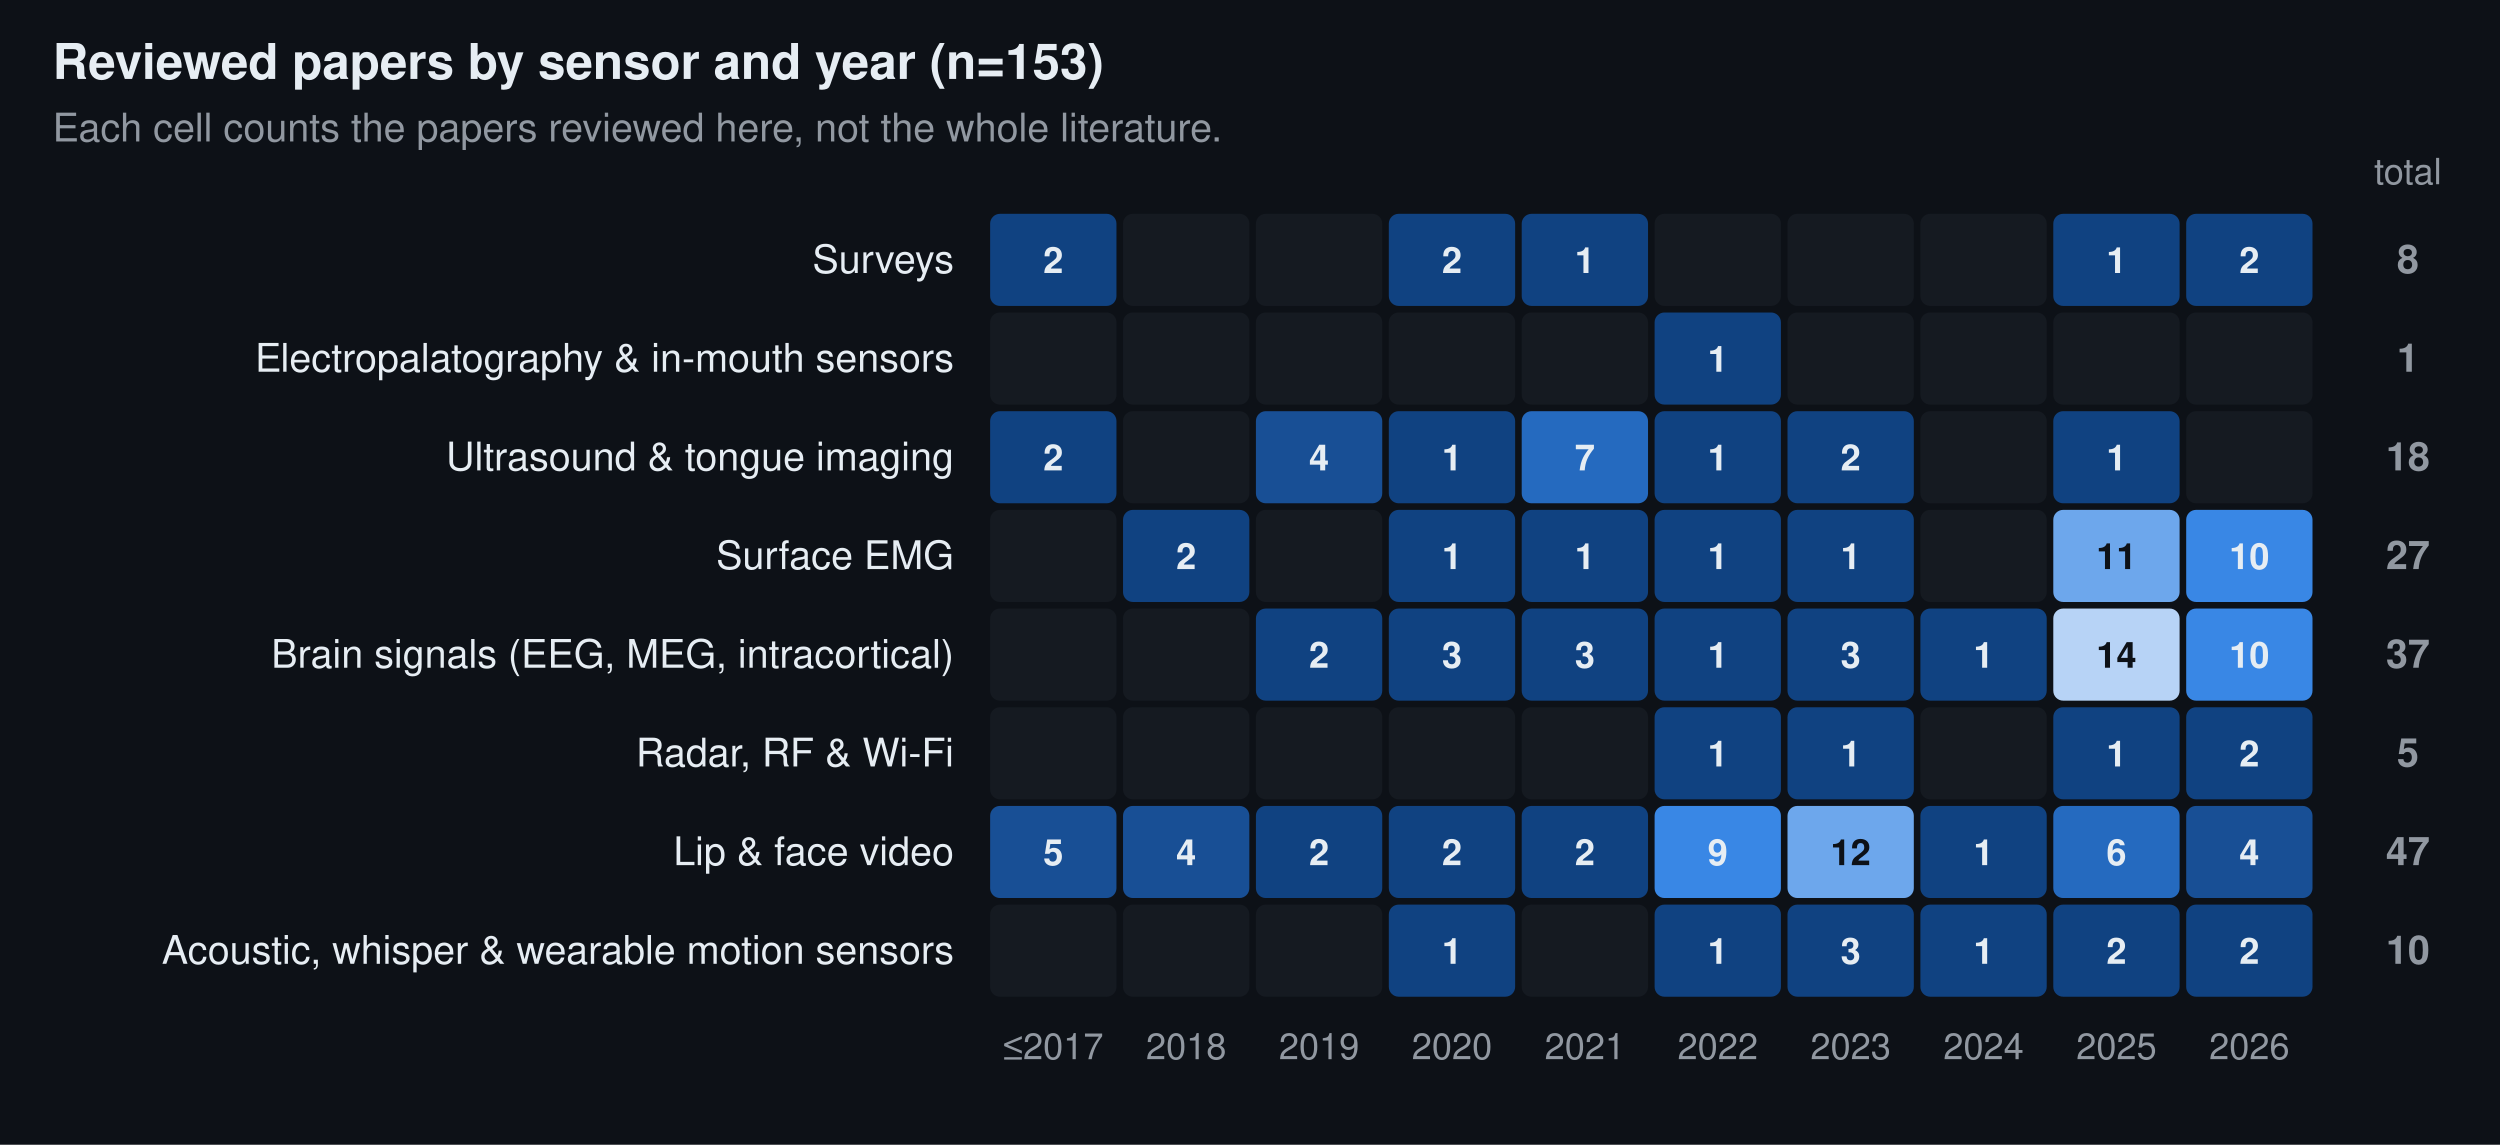
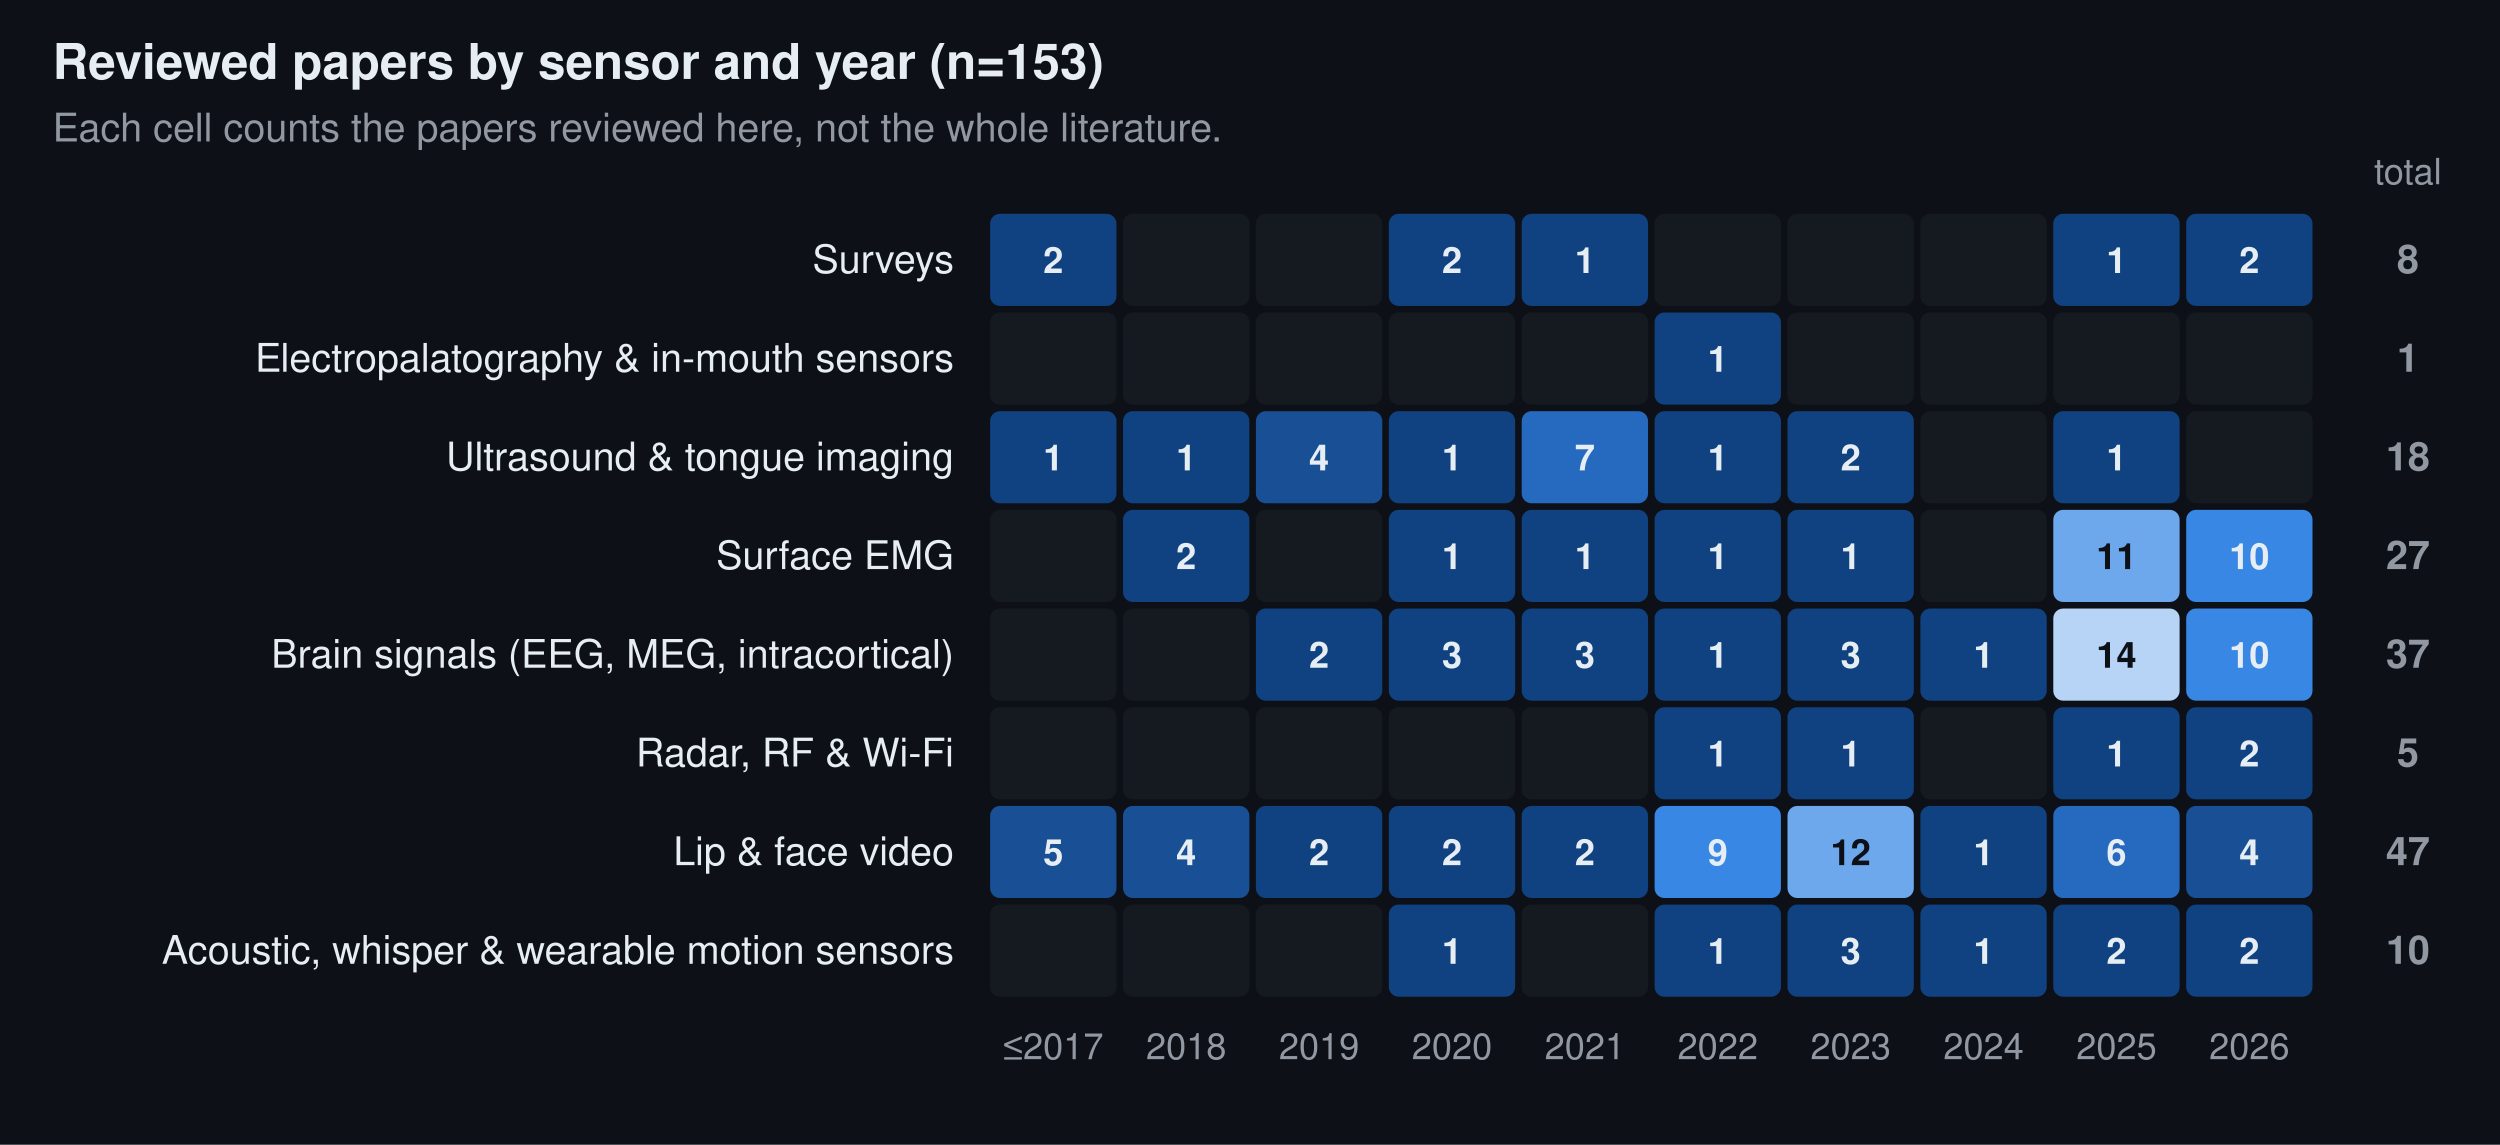
<svg xmlns="http://www.w3.org/2000/svg" width="760" height="348" viewBox="0 0 760 348" font-family="-apple-system, BlinkMacSystemFont, 'Segoe UI', Helvetica, Arial, sans-serif" role="img" aria-label="Reviewed papers by sensor and year (n=153)">
  <rect width="760" height="348" fill="#0d1117" />
  <text x="16.0" y="24.0" font-size="15" fill="#e6edf3" text-anchor="start" font-weight="600">Reviewed papers by sensor and year (n=153)</text>
  <text x="16.0" y="43.0" font-size="12" fill="#9198a1" text-anchor="start">Each cell counts the papers reviewed here, not the whole literature.</text>
  <text x="320.2" y="322.0" font-size="11" fill="#9198a1" text-anchor="middle">≤2017</text>
  <text x="360.6" y="322.0" font-size="11" fill="#9198a1" text-anchor="middle">2018</text>
  <text x="401.0" y="322.0" font-size="11" fill="#9198a1" text-anchor="middle">2019</text>
  <text x="441.4" y="322.0" font-size="11" fill="#9198a1" text-anchor="middle">2020</text>
  <text x="481.8" y="322.0" font-size="11" fill="#9198a1" text-anchor="middle">2021</text>
  <text x="522.2" y="322.0" font-size="11" fill="#9198a1" text-anchor="middle">2022</text>
  <text x="562.6" y="322.0" font-size="11" fill="#9198a1" text-anchor="middle">2023</text>
  <text x="603.0" y="322.0" font-size="11" fill="#9198a1" text-anchor="middle">2024</text>
  <text x="643.4" y="322.0" font-size="11" fill="#9198a1" text-anchor="middle">2025</text>
  <text x="683.8" y="322.0" font-size="11" fill="#9198a1" text-anchor="middle">2026</text>
  <text x="732.0" y="56.0" font-size="11" fill="#9198a1" text-anchor="middle">total</text>
  <text x="290.0" y="83.0" font-size="12" fill="#e6edf3" text-anchor="end">Surveys</text>
  <rect x="301.0" y="65.0" width="38.4" height="28.0" rx="3" fill="#104281" />
  <text x="320.2" y="83.0" font-size="11" fill="#e6edf3" text-anchor="middle" font-weight="600">2</text>
  <rect x="341.4" y="65.0" width="38.4" height="28.0" rx="3" fill="#151a21" />
  <rect x="381.8" y="65.0" width="38.4" height="28.0" rx="3" fill="#151a21" />
  <rect x="422.2" y="65.0" width="38.4" height="28.0" rx="3" fill="#104281" />
  <text x="441.4" y="83.0" font-size="11" fill="#e6edf3" text-anchor="middle" font-weight="600">2</text>
  <rect x="462.6" y="65.0" width="38.4" height="28.0" rx="3" fill="#104281" />
  <text x="481.8" y="83.0" font-size="11" fill="#e6edf3" text-anchor="middle" font-weight="600">1</text>
  <rect x="503.0" y="65.0" width="38.4" height="28.0" rx="3" fill="#151a21" />
  <rect x="543.4" y="65.0" width="38.4" height="28.0" rx="3" fill="#151a21" />
  <rect x="583.8" y="65.0" width="38.4" height="28.0" rx="3" fill="#151a21" />
  <rect x="624.2" y="65.0" width="38.4" height="28.0" rx="3" fill="#104281" />
  <text x="643.4" y="83.0" font-size="11" fill="#e6edf3" text-anchor="middle" font-weight="600">1</text>
  <rect x="664.6" y="65.0" width="38.4" height="28.0" rx="3" fill="#104281" />
  <text x="683.8" y="83.0" font-size="11" fill="#e6edf3" text-anchor="middle" font-weight="600">2</text>
  <text x="732.0" y="83.0" font-size="12" fill="#9198a1" text-anchor="middle" font-weight="600">8</text>
  <text x="290.0" y="113.0" font-size="12" fill="#e6edf3" text-anchor="end">Electropalatography &amp; in-mouth sensors</text>
  <rect x="301.0" y="95.0" width="38.4" height="28.0" rx="3" fill="#151a21" />
  <rect x="341.4" y="95.0" width="38.4" height="28.0" rx="3" fill="#151a21" />
  <rect x="381.8" y="95.0" width="38.4" height="28.0" rx="3" fill="#151a21" />
  <rect x="422.2" y="95.0" width="38.4" height="28.0" rx="3" fill="#151a21" />
  <rect x="462.6" y="95.0" width="38.4" height="28.0" rx="3" fill="#151a21" />
  <rect x="503.0" y="95.0" width="38.4" height="28.0" rx="3" fill="#104281" />
  <text x="522.2" y="113.0" font-size="11" fill="#e6edf3" text-anchor="middle" font-weight="600">1</text>
  <rect x="543.4" y="95.0" width="38.4" height="28.0" rx="3" fill="#151a21" />
  <rect x="583.8" y="95.0" width="38.4" height="28.0" rx="3" fill="#151a21" />
  <rect x="624.2" y="95.0" width="38.4" height="28.0" rx="3" fill="#151a21" />
  <rect x="664.6" y="95.0" width="38.4" height="28.0" rx="3" fill="#151a21" />
  <text x="732.0" y="113.0" font-size="12" fill="#9198a1" text-anchor="middle" font-weight="600">1</text>
  <text x="290.0" y="143.0" font-size="12" fill="#e6edf3" text-anchor="end">Ultrasound &amp; tongue imaging</text>
  <rect x="301.0" y="125.0" width="38.4" height="28.0" rx="3" fill="#104281" />
-   <text x="320.2" y="143.0" font-size="11" fill="#e6edf3" text-anchor="middle" font-weight="600">2</text>
-   <rect x="341.4" y="125.0" width="38.4" height="28.0" rx="3" fill="#151a21" />
+   <text x="320.2" y="143.0" font-size="11" fill="#e6edf3" text-anchor="middle" font-weight="600">1</text>
+   <rect x="341.4" y="125.0" width="38.4" height="28.0" rx="3" fill="#104281" />
+   <text x="360.6" y="143.0" font-size="11" fill="#e6edf3" text-anchor="middle" font-weight="600">1</text>
  <rect x="381.8" y="125.0" width="38.4" height="28.0" rx="3" fill="#184f95" />
  <text x="401.0" y="143.0" font-size="11" fill="#e6edf3" text-anchor="middle" font-weight="600">4</text>
  <rect x="422.2" y="125.0" width="38.4" height="28.0" rx="3" fill="#104281" />
  <text x="441.4" y="143.0" font-size="11" fill="#e6edf3" text-anchor="middle" font-weight="600">1</text>
  <rect x="462.6" y="125.0" width="38.4" height="28.0" rx="3" fill="#256abf" />
  <text x="481.8" y="143.0" font-size="11" fill="#e6edf3" text-anchor="middle" font-weight="600">7</text>
  <rect x="503.0" y="125.0" width="38.4" height="28.0" rx="3" fill="#104281" />
  <text x="522.2" y="143.0" font-size="11" fill="#e6edf3" text-anchor="middle" font-weight="600">1</text>
  <rect x="543.4" y="125.0" width="38.4" height="28.0" rx="3" fill="#104281" />
  <text x="562.6" y="143.0" font-size="11" fill="#e6edf3" text-anchor="middle" font-weight="600">2</text>
  <rect x="583.8" y="125.0" width="38.4" height="28.0" rx="3" fill="#151a21" />
  <rect x="624.2" y="125.0" width="38.4" height="28.0" rx="3" fill="#104281" />
  <text x="643.4" y="143.0" font-size="11" fill="#e6edf3" text-anchor="middle" font-weight="600">1</text>
  <rect x="664.6" y="125.0" width="38.4" height="28.0" rx="3" fill="#151a21" />
  <text x="732.0" y="143.0" font-size="12" fill="#9198a1" text-anchor="middle" font-weight="600">18</text>
  <text x="290.0" y="173.0" font-size="12" fill="#e6edf3" text-anchor="end">Surface EMG</text>
  <rect x="301.0" y="155.0" width="38.4" height="28.0" rx="3" fill="#151a21" />
  <rect x="341.4" y="155.0" width="38.4" height="28.0" rx="3" fill="#104281" />
  <text x="360.6" y="173.0" font-size="11" fill="#e6edf3" text-anchor="middle" font-weight="600">2</text>
  <rect x="381.8" y="155.0" width="38.4" height="28.0" rx="3" fill="#151a21" />
  <rect x="422.2" y="155.0" width="38.4" height="28.0" rx="3" fill="#104281" />
  <text x="441.4" y="173.0" font-size="11" fill="#e6edf3" text-anchor="middle" font-weight="600">1</text>
  <rect x="462.6" y="155.0" width="38.4" height="28.0" rx="3" fill="#104281" />
  <text x="481.8" y="173.0" font-size="11" fill="#e6edf3" text-anchor="middle" font-weight="600">1</text>
  <rect x="503.0" y="155.0" width="38.4" height="28.0" rx="3" fill="#104281" />
  <text x="522.2" y="173.0" font-size="11" fill="#e6edf3" text-anchor="middle" font-weight="600">1</text>
  <rect x="543.4" y="155.0" width="38.4" height="28.0" rx="3" fill="#104281" />
  <text x="562.6" y="173.0" font-size="11" fill="#e6edf3" text-anchor="middle" font-weight="600">1</text>
  <rect x="583.8" y="155.0" width="38.4" height="28.0" rx="3" fill="#151a21" />
  <rect x="624.2" y="155.0" width="38.4" height="28.0" rx="3" fill="#6da7ec" />
  <text x="643.4" y="173.0" font-size="11" fill="#0d1117" text-anchor="middle" font-weight="600">11</text>
  <rect x="664.6" y="155.0" width="38.4" height="28.0" rx="3" fill="#3987e5" />
  <text x="683.8" y="173.0" font-size="11" fill="#e6edf3" text-anchor="middle" font-weight="600">10</text>
  <text x="732.0" y="173.0" font-size="12" fill="#9198a1" text-anchor="middle" font-weight="600">27</text>
  <text x="290.0" y="203.0" font-size="12" fill="#e6edf3" text-anchor="end">Brain signals (EEG, MEG, intracortical)</text>
  <rect x="301.0" y="185.0" width="38.4" height="28.0" rx="3" fill="#151a21" />
  <rect x="341.4" y="185.0" width="38.4" height="28.0" rx="3" fill="#151a21" />
  <rect x="381.8" y="185.0" width="38.4" height="28.0" rx="3" fill="#104281" />
  <text x="401.0" y="203.0" font-size="11" fill="#e6edf3" text-anchor="middle" font-weight="600">2</text>
  <rect x="422.2" y="185.0" width="38.4" height="28.0" rx="3" fill="#104281" />
  <text x="441.4" y="203.0" font-size="11" fill="#e6edf3" text-anchor="middle" font-weight="600">3</text>
  <rect x="462.6" y="185.0" width="38.4" height="28.0" rx="3" fill="#104281" />
  <text x="481.8" y="203.0" font-size="11" fill="#e6edf3" text-anchor="middle" font-weight="600">3</text>
  <rect x="503.0" y="185.0" width="38.4" height="28.0" rx="3" fill="#104281" />
  <text x="522.2" y="203.0" font-size="11" fill="#e6edf3" text-anchor="middle" font-weight="600">1</text>
  <rect x="543.4" y="185.0" width="38.4" height="28.0" rx="3" fill="#104281" />
  <text x="562.6" y="203.0" font-size="11" fill="#e6edf3" text-anchor="middle" font-weight="600">3</text>
  <rect x="583.8" y="185.0" width="38.4" height="28.0" rx="3" fill="#104281" />
  <text x="603.0" y="203.0" font-size="11" fill="#e6edf3" text-anchor="middle" font-weight="600">1</text>
  <rect x="624.2" y="185.0" width="38.4" height="28.0" rx="3" fill="#b7d3f6" />
  <text x="643.4" y="203.0" font-size="11" fill="#0d1117" text-anchor="middle" font-weight="600">14</text>
  <rect x="664.6" y="185.0" width="38.4" height="28.0" rx="3" fill="#3987e5" />
  <text x="683.8" y="203.0" font-size="11" fill="#e6edf3" text-anchor="middle" font-weight="600">10</text>
  <text x="732.0" y="203.0" font-size="12" fill="#9198a1" text-anchor="middle" font-weight="600">37</text>
  <text x="290.0" y="233.0" font-size="12" fill="#e6edf3" text-anchor="end">Radar, RF &amp; Wi-Fi</text>
  <rect x="301.0" y="215.0" width="38.4" height="28.0" rx="3" fill="#151a21" />
  <rect x="341.4" y="215.0" width="38.4" height="28.0" rx="3" fill="#151a21" />
  <rect x="381.8" y="215.0" width="38.4" height="28.0" rx="3" fill="#151a21" />
  <rect x="422.2" y="215.0" width="38.4" height="28.0" rx="3" fill="#151a21" />
  <rect x="462.6" y="215.0" width="38.4" height="28.0" rx="3" fill="#151a21" />
  <rect x="503.0" y="215.0" width="38.4" height="28.0" rx="3" fill="#104281" />
  <text x="522.2" y="233.0" font-size="11" fill="#e6edf3" text-anchor="middle" font-weight="600">1</text>
  <rect x="543.4" y="215.0" width="38.4" height="28.0" rx="3" fill="#104281" />
  <text x="562.6" y="233.0" font-size="11" fill="#e6edf3" text-anchor="middle" font-weight="600">1</text>
  <rect x="583.8" y="215.0" width="38.4" height="28.0" rx="3" fill="#151a21" />
  <rect x="624.2" y="215.0" width="38.4" height="28.0" rx="3" fill="#104281" />
  <text x="643.4" y="233.0" font-size="11" fill="#e6edf3" text-anchor="middle" font-weight="600">1</text>
  <rect x="664.6" y="215.0" width="38.4" height="28.0" rx="3" fill="#104281" />
  <text x="683.8" y="233.0" font-size="11" fill="#e6edf3" text-anchor="middle" font-weight="600">2</text>
  <text x="732.0" y="233.0" font-size="12" fill="#9198a1" text-anchor="middle" font-weight="600">5</text>
  <text x="290.0" y="263.0" font-size="12" fill="#e6edf3" text-anchor="end">Lip &amp; face video</text>
  <rect x="301.0" y="245.0" width="38.4" height="28.0" rx="3" fill="#184f95" />
  <text x="320.2" y="263.0" font-size="11" fill="#e6edf3" text-anchor="middle" font-weight="600">5</text>
  <rect x="341.4" y="245.0" width="38.4" height="28.0" rx="3" fill="#184f95" />
  <text x="360.6" y="263.0" font-size="11" fill="#e6edf3" text-anchor="middle" font-weight="600">4</text>
  <rect x="381.8" y="245.0" width="38.4" height="28.0" rx="3" fill="#104281" />
  <text x="401.0" y="263.0" font-size="11" fill="#e6edf3" text-anchor="middle" font-weight="600">2</text>
  <rect x="422.2" y="245.0" width="38.4" height="28.0" rx="3" fill="#104281" />
  <text x="441.4" y="263.0" font-size="11" fill="#e6edf3" text-anchor="middle" font-weight="600">2</text>
  <rect x="462.6" y="245.0" width="38.4" height="28.0" rx="3" fill="#104281" />
  <text x="481.8" y="263.0" font-size="11" fill="#e6edf3" text-anchor="middle" font-weight="600">2</text>
  <rect x="503.0" y="245.0" width="38.4" height="28.0" rx="3" fill="#3987e5" />
  <text x="522.2" y="263.0" font-size="11" fill="#e6edf3" text-anchor="middle" font-weight="600">9</text>
  <rect x="543.4" y="245.0" width="38.4" height="28.0" rx="3" fill="#6da7ec" />
  <text x="562.6" y="263.0" font-size="11" fill="#0d1117" text-anchor="middle" font-weight="600">12</text>
  <rect x="583.8" y="245.0" width="38.4" height="28.0" rx="3" fill="#104281" />
  <text x="603.0" y="263.0" font-size="11" fill="#e6edf3" text-anchor="middle" font-weight="600">1</text>
  <rect x="624.2" y="245.0" width="38.4" height="28.0" rx="3" fill="#256abf" />
  <text x="643.4" y="263.0" font-size="11" fill="#e6edf3" text-anchor="middle" font-weight="600">6</text>
  <rect x="664.6" y="245.0" width="38.4" height="28.0" rx="3" fill="#184f95" />
  <text x="683.8" y="263.0" font-size="11" fill="#e6edf3" text-anchor="middle" font-weight="600">4</text>
  <text x="732.0" y="263.0" font-size="12" fill="#9198a1" text-anchor="middle" font-weight="600">47</text>
  <text x="290.0" y="293.0" font-size="12" fill="#e6edf3" text-anchor="end">Acoustic, whisper &amp; wearable motion sensors</text>
  <rect x="301.0" y="275.0" width="38.4" height="28.0" rx="3" fill="#151a21" />
  <rect x="341.4" y="275.0" width="38.4" height="28.0" rx="3" fill="#151a21" />
  <rect x="381.8" y="275.0" width="38.4" height="28.0" rx="3" fill="#151a21" />
  <rect x="422.2" y="275.0" width="38.4" height="28.0" rx="3" fill="#104281" />
  <text x="441.4" y="293.0" font-size="11" fill="#e6edf3" text-anchor="middle" font-weight="600">1</text>
  <rect x="462.6" y="275.0" width="38.4" height="28.0" rx="3" fill="#151a21" />
  <rect x="503.0" y="275.0" width="38.4" height="28.0" rx="3" fill="#104281" />
  <text x="522.2" y="293.0" font-size="11" fill="#e6edf3" text-anchor="middle" font-weight="600">1</text>
  <rect x="543.4" y="275.0" width="38.4" height="28.0" rx="3" fill="#104281" />
  <text x="562.6" y="293.0" font-size="11" fill="#e6edf3" text-anchor="middle" font-weight="600">3</text>
  <rect x="583.8" y="275.0" width="38.4" height="28.0" rx="3" fill="#104281" />
  <text x="603.0" y="293.0" font-size="11" fill="#e6edf3" text-anchor="middle" font-weight="600">1</text>
  <rect x="624.2" y="275.0" width="38.4" height="28.0" rx="3" fill="#104281" />
  <text x="643.4" y="293.0" font-size="11" fill="#e6edf3" text-anchor="middle" font-weight="600">2</text>
  <rect x="664.6" y="275.0" width="38.4" height="28.0" rx="3" fill="#104281" />
  <text x="683.8" y="293.0" font-size="11" fill="#e6edf3" text-anchor="middle" font-weight="600">2</text>
  <text x="732.0" y="293.0" font-size="12" fill="#9198a1" text-anchor="middle" font-weight="600">10</text>
</svg>
